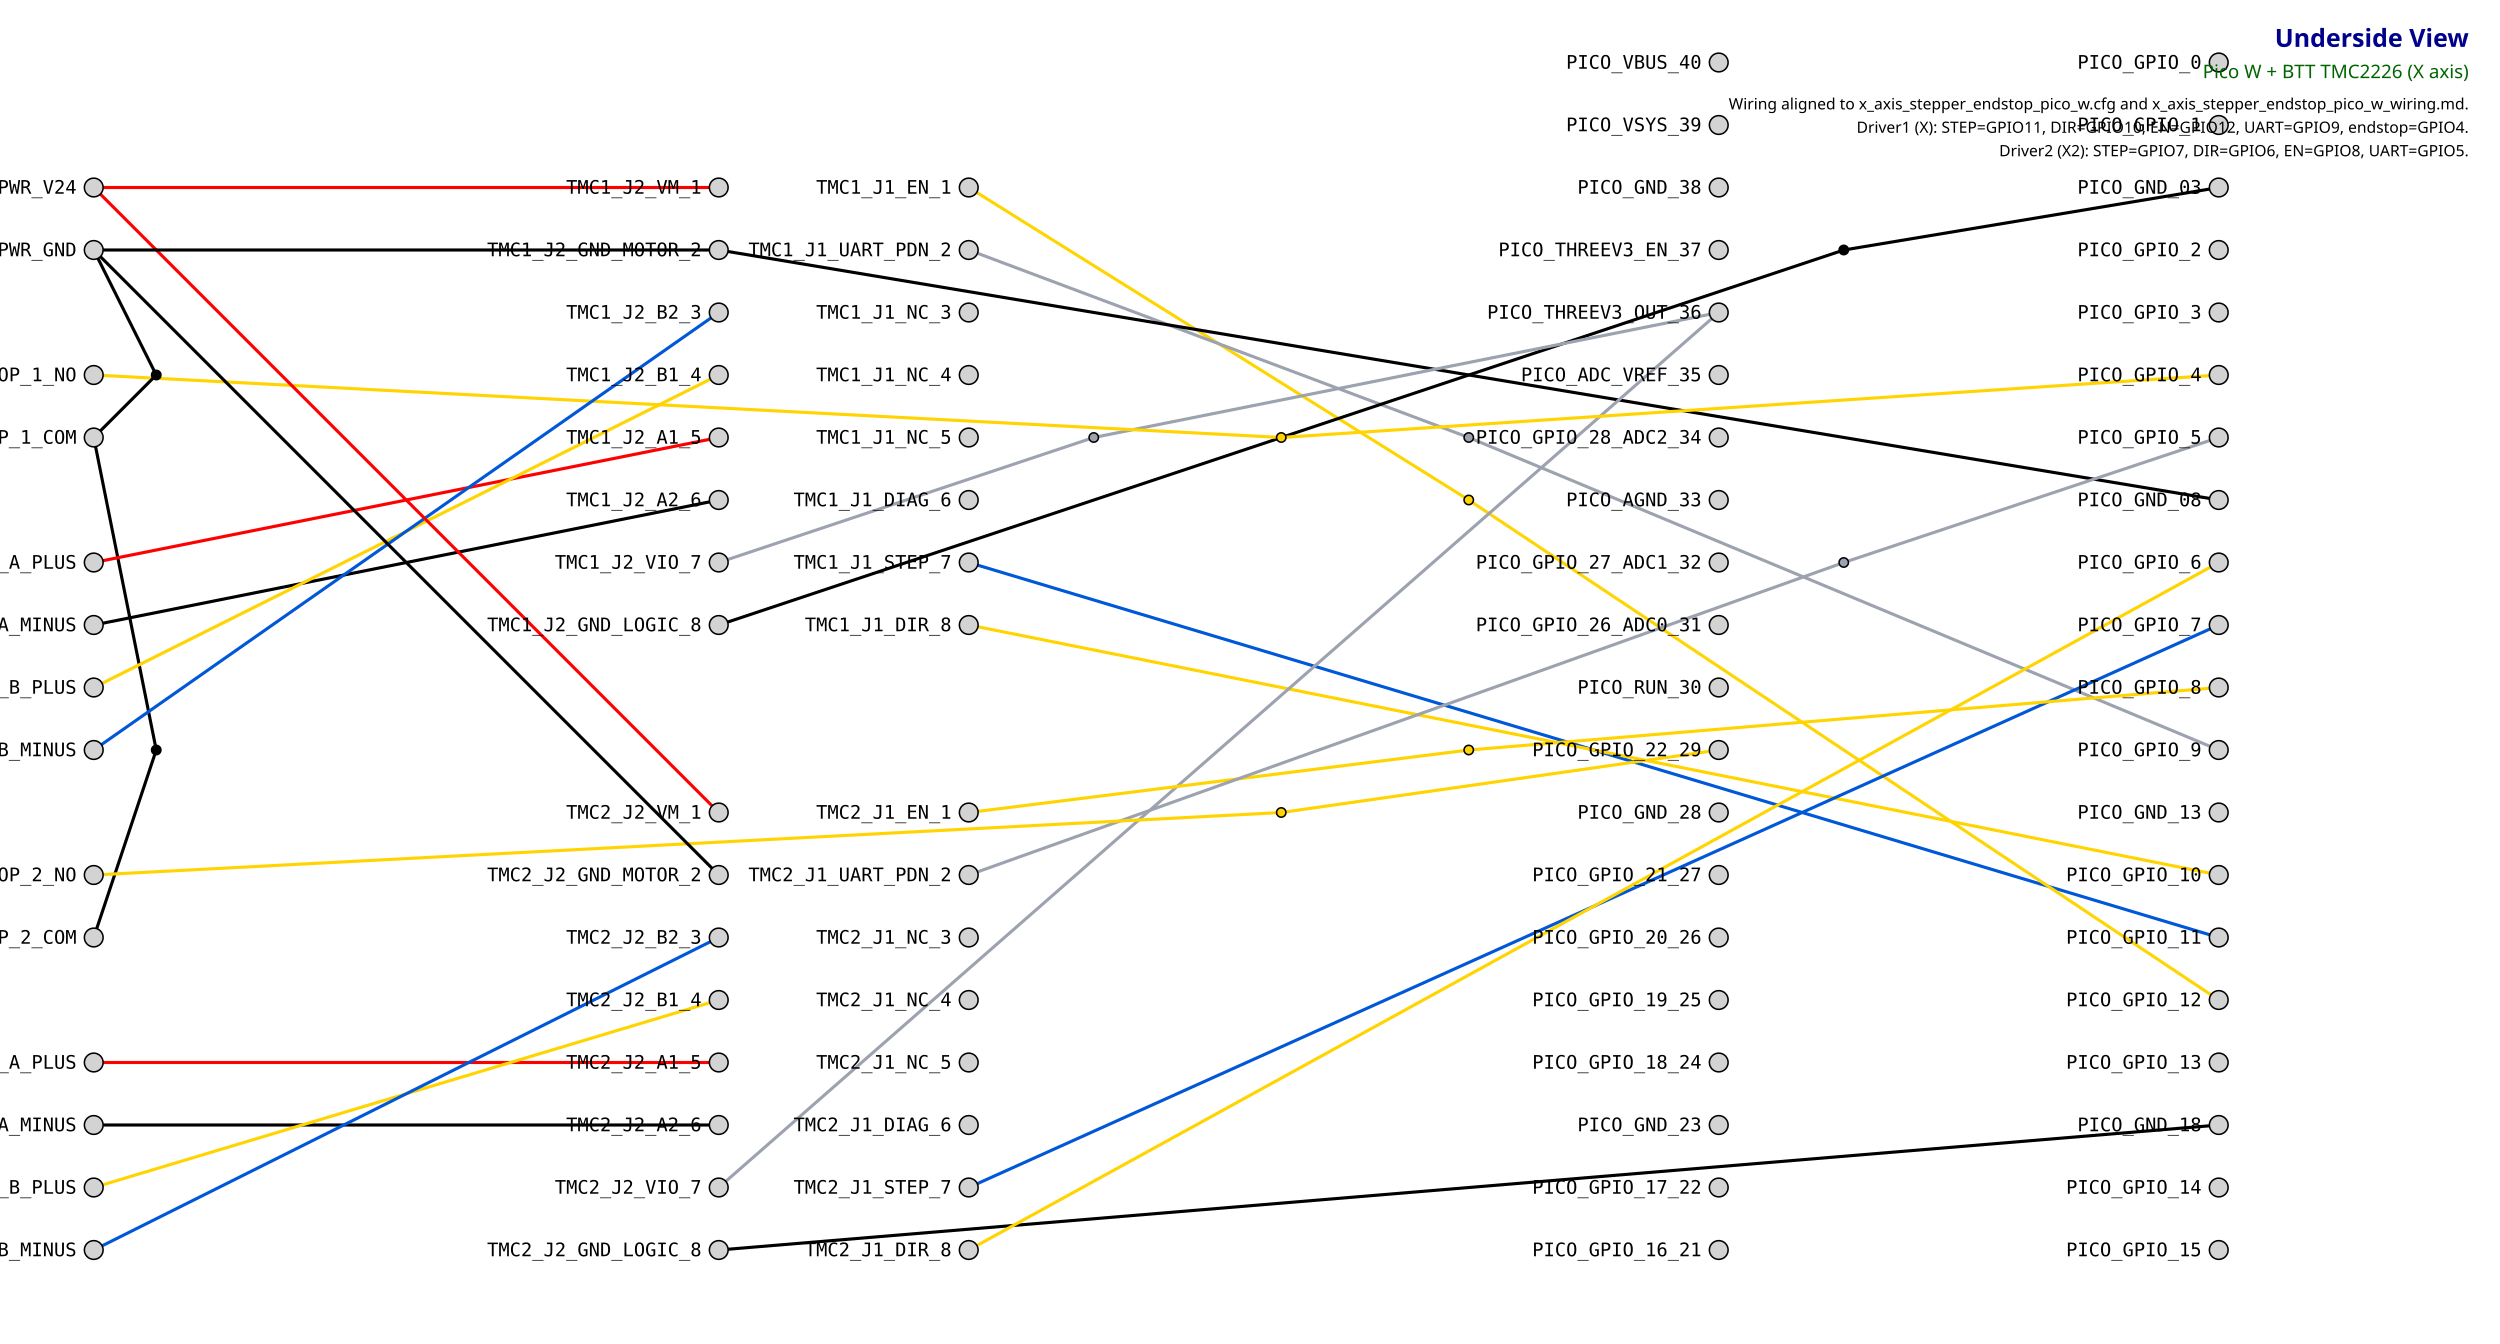
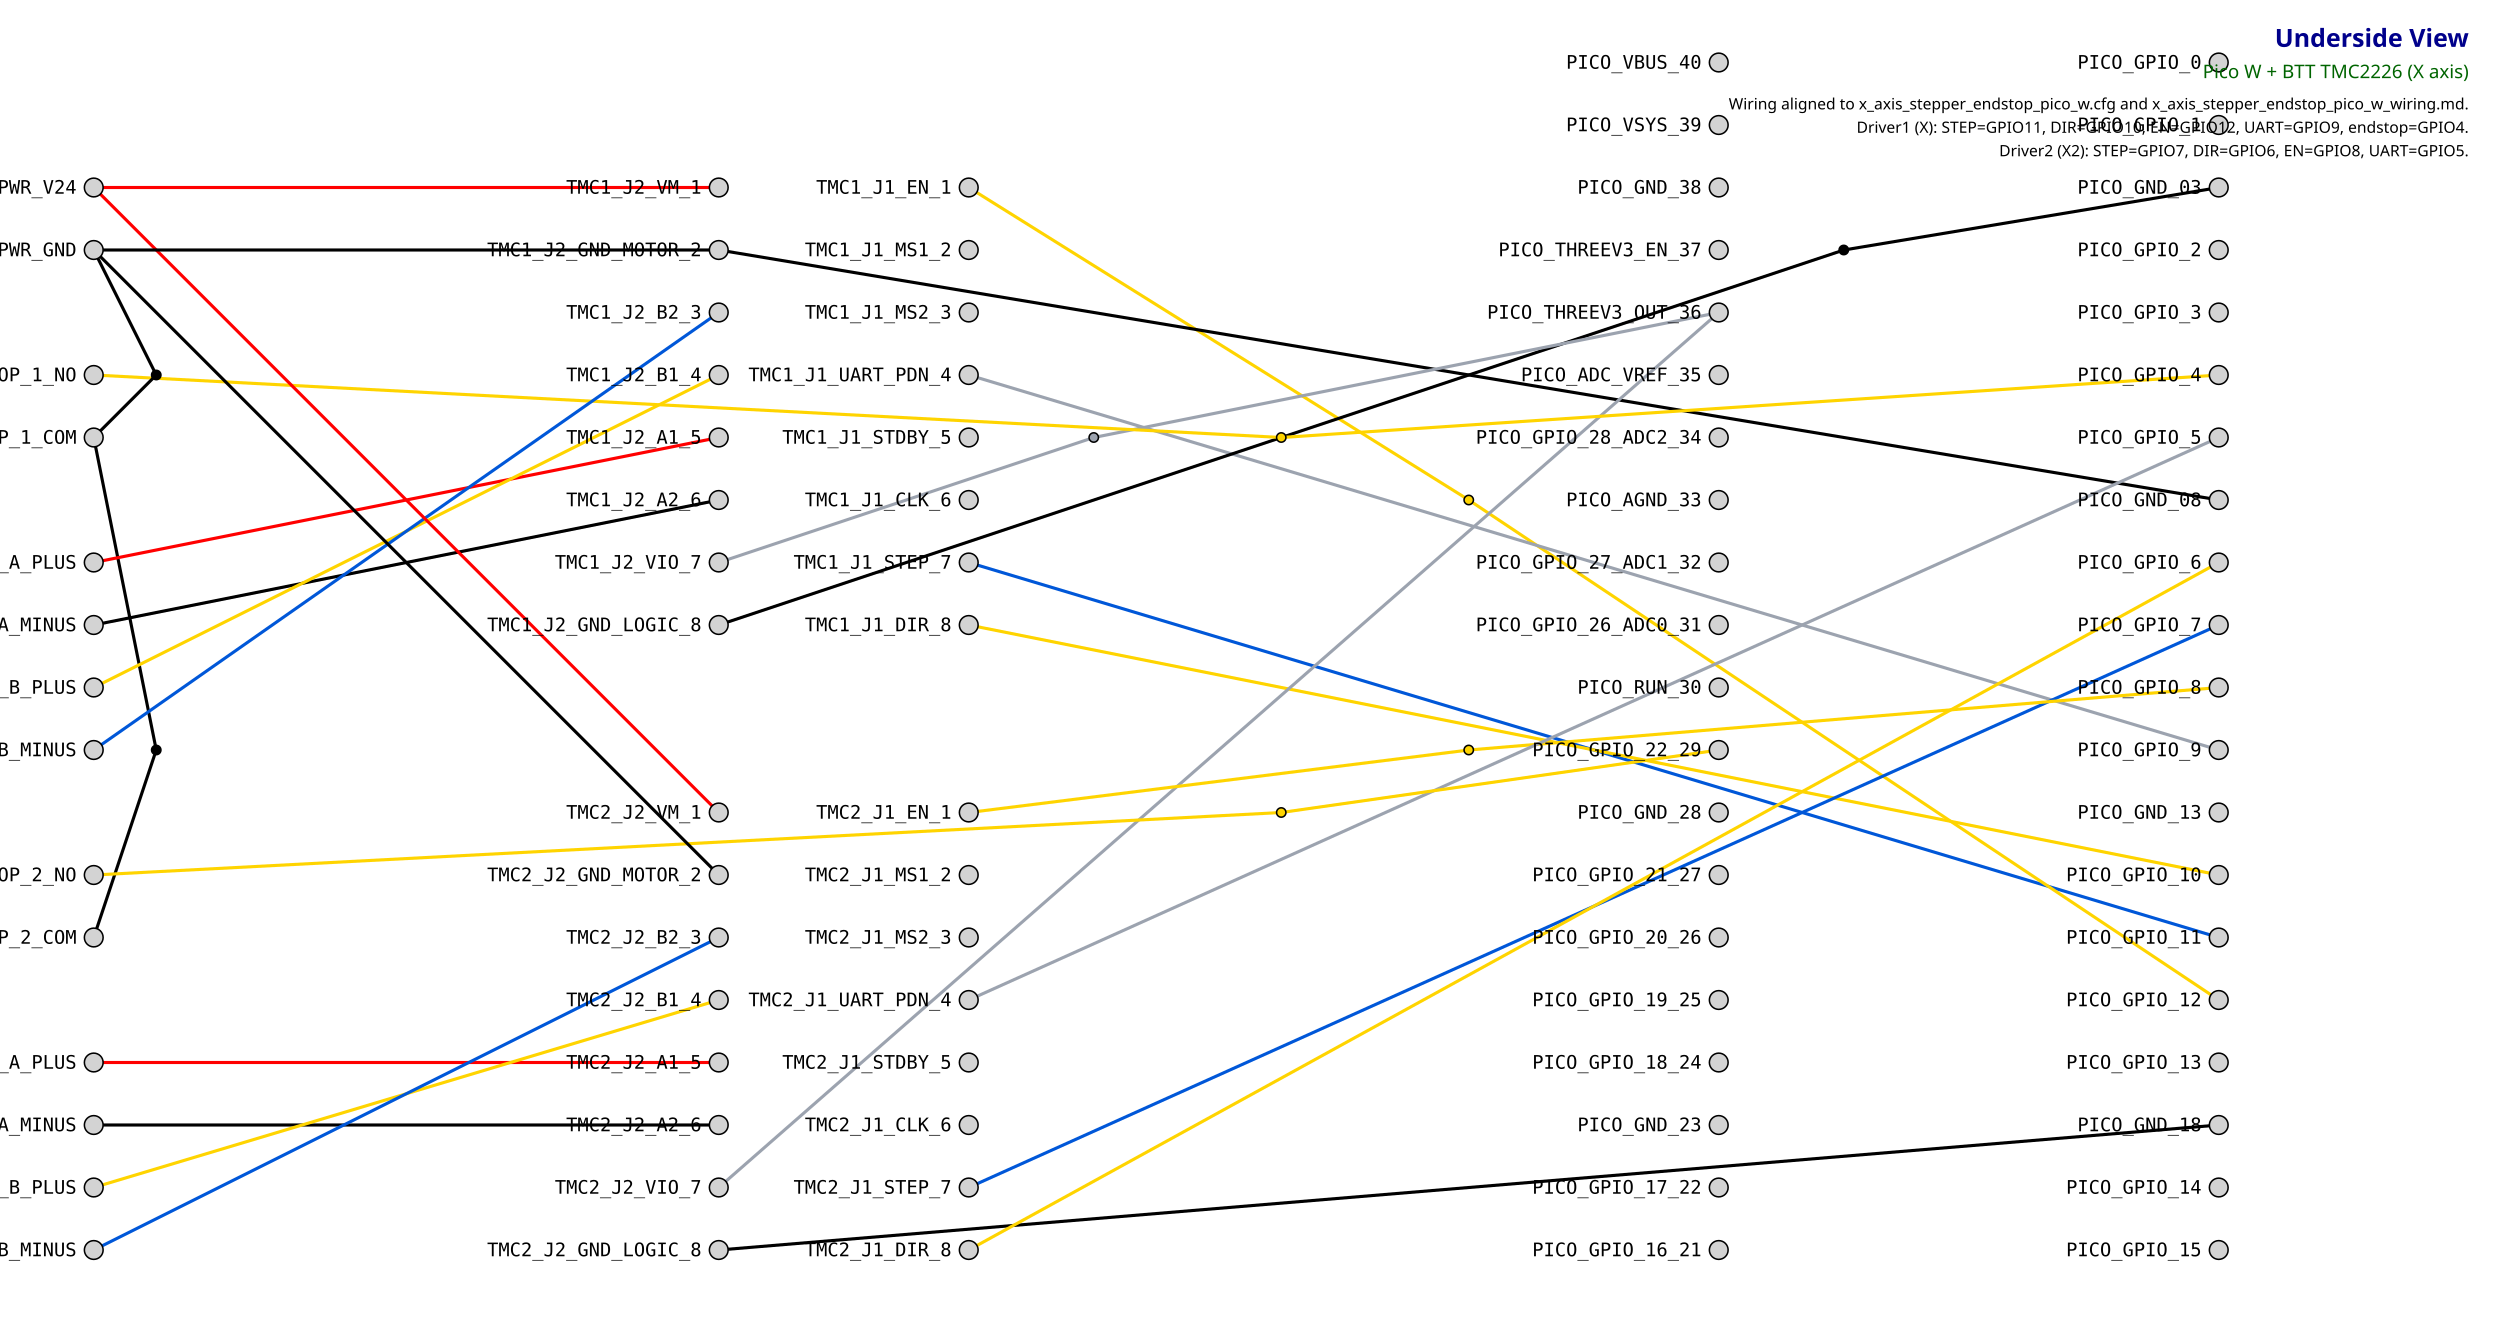
<svg xmlns="http://www.w3.org/2000/svg" viewBox="0 0 1600 860" width="100%" height="100%">
  <line x1="1420" y1="600" x2="620" y2="360" stroke="#0057d8" stroke-width="2" />
  <line x1="1420" y1="560" x2="620" y2="400" stroke="#ffd400" stroke-width="2" />
  <line x1="1420" y1="640" x2="940" y2="320" stroke="#ffd400" stroke-width="2" />
  <line x1="940" y1="320" x2="620" y2="120" stroke="#ffd400" stroke-width="2" />
  <circle cx="940" cy="320" r="3" fill="#ffd400" stroke="black" stroke-width="1" />
-   <line x1="1420" y1="480" x2="940" y2="280" stroke="#9ca3af" stroke-width="2" />
-   <line x1="940" y1="280" x2="620" y2="160" stroke="#9ca3af" stroke-width="2" />
-   <circle cx="940" cy="280" r="3" fill="#9ca3af" stroke="black" stroke-width="1" />
+   <line x1="1420" y1="480" x2="620" y2="240" stroke="#9ca3af" stroke-width="2" />
  <line x1="1420" y1="120" x2="1180" y2="160" stroke="#000000" stroke-width="2" />
  <line x1="1180" y1="160" x2="460" y2="400" stroke="#000000" stroke-width="2" />
  <circle cx="1180" cy="160" r="3" fill="#000000" stroke="black" stroke-width="1" />
  <line x1="1420" y1="320" x2="460" y2="160" stroke="#000000" stroke-width="2" />
  <line x1="1100" y1="200" x2="700" y2="280" stroke="#9ca3af" stroke-width="2" />
  <line x1="700" y1="280" x2="460" y2="360" stroke="#9ca3af" stroke-width="2" />
  <circle cx="700" cy="280" r="3" fill="#9ca3af" stroke="black" stroke-width="1" />
  <line x1="1420" y1="720" x2="460" y2="800" stroke="#000000" stroke-width="2" />
  <line x1="1100" y1="200" x2="460" y2="760" stroke="#9ca3af" stroke-width="2" />
  <line x1="1420" y1="400" x2="620" y2="760" stroke="#0057d8" stroke-width="2" />
  <line x1="1420" y1="360" x2="620" y2="800" stroke="#ffd400" stroke-width="2" />
  <line x1="1420" y1="440" x2="940" y2="480" stroke="#ffd400" stroke-width="2" />
  <line x1="940" y1="480" x2="620" y2="520" stroke="#ffd400" stroke-width="2" />
  <circle cx="940" cy="480" r="3" fill="#ffd400" stroke="black" stroke-width="1" />
-   <line x1="1420" y1="280" x2="1180" y2="360" stroke="#9ca3af" stroke-width="2" />
-   <line x1="1180" y1="360" x2="620" y2="560" stroke="#9ca3af" stroke-width="2" />
-   <circle cx="1180" cy="360" r="3" fill="#9ca3af" stroke="black" stroke-width="1" />
+   <line x1="1420" y1="280" x2="620" y2="640" stroke="#9ca3af" stroke-width="2" />
  <line x1="1420" y1="240" x2="820" y2="280" stroke="#ffd400" stroke-width="2" />
  <line x1="820" y1="280" x2="60" y2="240" stroke="#ffd400" stroke-width="2" />
  <circle cx="820" cy="280" r="3" fill="#ffd400" stroke="black" stroke-width="1" />
  <line x1="60" y1="160" x2="100" y2="240" stroke="#000000" stroke-width="2" />
  <line x1="100" y1="240" x2="60" y2="280" stroke="#000000" stroke-width="2" />
  <circle cx="100" cy="240" r="3" fill="#000000" stroke="black" stroke-width="1" />
  <line x1="60" y1="280" x2="100" y2="480" stroke="#000000" stroke-width="2" />
  <line x1="100" y1="480" x2="60" y2="600" stroke="#000000" stroke-width="2" />
  <circle cx="100" cy="480" r="3" fill="#000000" stroke="black" stroke-width="1" />
  <line x1="1100" y1="480" x2="820" y2="520" stroke="#ffd400" stroke-width="2" />
  <line x1="820" y1="520" x2="60" y2="560" stroke="#ffd400" stroke-width="2" />
  <circle cx="820" cy="520" r="3" fill="#ffd400" stroke="black" stroke-width="1" />
  <line x1="60" y1="360" x2="460" y2="280" stroke="#ff0000" stroke-width="2" />
  <line x1="60" y1="400" x2="460" y2="320" stroke="#000000" stroke-width="2" />
  <line x1="60" y1="440" x2="460" y2="240" stroke="#ffd400" stroke-width="2" />
  <line x1="60" y1="480" x2="460" y2="200" stroke="#0057d8" stroke-width="2" />
  <line x1="60" y1="680" x2="460" y2="680" stroke="#ff0000" stroke-width="2" />
  <line x1="60" y1="720" x2="460" y2="720" stroke="#000000" stroke-width="2" />
  <line x1="60" y1="760" x2="460" y2="640" stroke="#ffd400" stroke-width="2" />
  <line x1="60" y1="800" x2="460" y2="600" stroke="#0057d8" stroke-width="2" />
  <line x1="60" y1="120" x2="460" y2="120" stroke="#ff0000" stroke-width="2" />
  <line x1="60" y1="120" x2="460" y2="520" stroke="#ff0000" stroke-width="2" />
  <line x1="60" y1="160" x2="460" y2="160" stroke="#000000" stroke-width="2" />
  <line x1="60" y1="160" x2="460" y2="560" stroke="#000000" stroke-width="2" />
  <circle cx="1420" cy="40" r="6" fill="lightgray" stroke="black" />
  <text x="1409" y="44" font-size="12px" font-family="monospace" text-anchor="end">PICO_GPIO_0</text>
  <circle cx="1420" cy="80" r="6" fill="lightgray" stroke="black" />
  <text x="1409" y="84" font-size="12px" font-family="monospace" text-anchor="end">PICO_GPIO_1</text>
  <circle cx="1420" cy="120" r="6" fill="lightgray" stroke="black" />
  <text x="1409" y="124" font-size="12px" font-family="monospace" text-anchor="end">PICO_GND_03</text>
  <circle cx="1420" cy="160" r="6" fill="lightgray" stroke="black" />
  <text x="1409" y="164" font-size="12px" font-family="monospace" text-anchor="end">PICO_GPIO_2</text>
  <circle cx="1420" cy="200" r="6" fill="lightgray" stroke="black" />
  <text x="1409" y="204" font-size="12px" font-family="monospace" text-anchor="end">PICO_GPIO_3</text>
  <circle cx="1420" cy="240" r="6" fill="lightgray" stroke="black" />
  <text x="1409" y="244" font-size="12px" font-family="monospace" text-anchor="end">PICO_GPIO_4</text>
  <circle cx="1420" cy="280" r="6" fill="lightgray" stroke="black" />
  <text x="1409" y="284" font-size="12px" font-family="monospace" text-anchor="end">PICO_GPIO_5</text>
  <circle cx="1420" cy="320" r="6" fill="lightgray" stroke="black" />
  <text x="1409" y="324" font-size="12px" font-family="monospace" text-anchor="end">PICO_GND_08</text>
  <circle cx="1420" cy="360" r="6" fill="lightgray" stroke="black" />
  <text x="1409" y="364" font-size="12px" font-family="monospace" text-anchor="end">PICO_GPIO_6</text>
  <circle cx="1420" cy="400" r="6" fill="lightgray" stroke="black" />
  <text x="1409" y="404" font-size="12px" font-family="monospace" text-anchor="end">PICO_GPIO_7</text>
  <circle cx="1420" cy="440" r="6" fill="lightgray" stroke="black" />
  <text x="1409" y="444" font-size="12px" font-family="monospace" text-anchor="end">PICO_GPIO_8</text>
  <circle cx="1420" cy="480" r="6" fill="lightgray" stroke="black" />
  <text x="1409" y="484" font-size="12px" font-family="monospace" text-anchor="end">PICO_GPIO_9</text>
  <circle cx="1420" cy="520" r="6" fill="lightgray" stroke="black" />
  <text x="1409" y="524" font-size="12px" font-family="monospace" text-anchor="end">PICO_GND_13</text>
  <circle cx="1420" cy="560" r="6" fill="lightgray" stroke="black" />
  <text x="1409" y="564" font-size="12px" font-family="monospace" text-anchor="end">PICO_GPIO_10</text>
  <circle cx="1420" cy="600" r="6" fill="lightgray" stroke="black" />
  <text x="1409" y="604" font-size="12px" font-family="monospace" text-anchor="end">PICO_GPIO_11</text>
  <circle cx="1420" cy="640" r="6" fill="lightgray" stroke="black" />
  <text x="1409" y="644" font-size="12px" font-family="monospace" text-anchor="end">PICO_GPIO_12</text>
  <circle cx="1420" cy="680" r="6" fill="lightgray" stroke="black" />
  <text x="1409" y="684" font-size="12px" font-family="monospace" text-anchor="end">PICO_GPIO_13</text>
  <circle cx="1420" cy="720" r="6" fill="lightgray" stroke="black" />
  <text x="1409" y="724" font-size="12px" font-family="monospace" text-anchor="end">PICO_GND_18</text>
  <circle cx="1420" cy="760" r="6" fill="lightgray" stroke="black" />
  <text x="1409" y="764" font-size="12px" font-family="monospace" text-anchor="end">PICO_GPIO_14</text>
  <circle cx="1420" cy="800" r="6" fill="lightgray" stroke="black" />
  <text x="1409" y="804" font-size="12px" font-family="monospace" text-anchor="end">PICO_GPIO_15</text>
  <circle cx="1100" cy="40" r="6" fill="lightgray" stroke="black" />
  <text x="1089" y="44" font-size="12px" font-family="monospace" text-anchor="end">PICO_VBUS_40</text>
  <circle cx="1100" cy="80" r="6" fill="lightgray" stroke="black" />
  <text x="1089" y="84" font-size="12px" font-family="monospace" text-anchor="end">PICO_VSYS_39</text>
  <circle cx="1100" cy="120" r="6" fill="lightgray" stroke="black" />
  <text x="1089" y="124" font-size="12px" font-family="monospace" text-anchor="end">PICO_GND_38</text>
  <circle cx="1100" cy="160" r="6" fill="lightgray" stroke="black" />
  <text x="1089" y="164" font-size="12px" font-family="monospace" text-anchor="end">PICO_THREEV3_EN_37</text>
  <circle cx="1100" cy="200" r="6" fill="lightgray" stroke="black" />
  <text x="1089" y="204" font-size="12px" font-family="monospace" text-anchor="end">PICO_THREEV3_OUT_36</text>
  <circle cx="1100" cy="240" r="6" fill="lightgray" stroke="black" />
  <text x="1089" y="244" font-size="12px" font-family="monospace" text-anchor="end">PICO_ADC_VREF_35</text>
  <circle cx="1100" cy="280" r="6" fill="lightgray" stroke="black" />
  <text x="1089" y="284" font-size="12px" font-family="monospace" text-anchor="end">PICO_GPIO_28_ADC2_34</text>
  <circle cx="1100" cy="320" r="6" fill="lightgray" stroke="black" />
  <text x="1089" y="324" font-size="12px" font-family="monospace" text-anchor="end">PICO_AGND_33</text>
  <circle cx="1100" cy="360" r="6" fill="lightgray" stroke="black" />
  <text x="1089" y="364" font-size="12px" font-family="monospace" text-anchor="end">PICO_GPIO_27_ADC1_32</text>
  <circle cx="1100" cy="400" r="6" fill="lightgray" stroke="black" />
  <text x="1089" y="404" font-size="12px" font-family="monospace" text-anchor="end">PICO_GPIO_26_ADC0_31</text>
  <circle cx="1100" cy="440" r="6" fill="lightgray" stroke="black" />
  <text x="1089" y="444" font-size="12px" font-family="monospace" text-anchor="end">PICO_RUN_30</text>
  <circle cx="1100" cy="480" r="6" fill="lightgray" stroke="black" />
  <text x="1089" y="484" font-size="12px" font-family="monospace" text-anchor="end">PICO_GPIO_22_29</text>
  <circle cx="1100" cy="520" r="6" fill="lightgray" stroke="black" />
  <text x="1089" y="524" font-size="12px" font-family="monospace" text-anchor="end">PICO_GND_28</text>
  <circle cx="1100" cy="560" r="6" fill="lightgray" stroke="black" />
  <text x="1089" y="564" font-size="12px" font-family="monospace" text-anchor="end">PICO_GPIO_21_27</text>
  <circle cx="1100" cy="600" r="6" fill="lightgray" stroke="black" />
  <text x="1089" y="604" font-size="12px" font-family="monospace" text-anchor="end">PICO_GPIO_20_26</text>
  <circle cx="1100" cy="640" r="6" fill="lightgray" stroke="black" />
  <text x="1089" y="644" font-size="12px" font-family="monospace" text-anchor="end">PICO_GPIO_19_25</text>
  <circle cx="1100" cy="680" r="6" fill="lightgray" stroke="black" />
  <text x="1089" y="684" font-size="12px" font-family="monospace" text-anchor="end">PICO_GPIO_18_24</text>
  <circle cx="1100" cy="720" r="6" fill="lightgray" stroke="black" />
  <text x="1089" y="724" font-size="12px" font-family="monospace" text-anchor="end">PICO_GND_23</text>
  <circle cx="1100" cy="760" r="6" fill="lightgray" stroke="black" />
  <text x="1089" y="764" font-size="12px" font-family="monospace" text-anchor="end">PICO_GPIO_17_22</text>
  <circle cx="1100" cy="800" r="6" fill="lightgray" stroke="black" />
  <text x="1089" y="804" font-size="12px" font-family="monospace" text-anchor="end">PICO_GPIO_16_21</text>
  <circle cx="620" cy="120" r="6" fill="lightgray" stroke="black" />
  <text x="609" y="124" font-size="12px" font-family="monospace" text-anchor="end">TMC1_J1_EN_1</text>
  <circle cx="620" cy="160" r="6" fill="lightgray" stroke="black" />
-   <text x="609" y="164" font-size="12px" font-family="monospace" text-anchor="end">TMC1_J1_UART_PDN_2</text>
+   <text x="609" y="164" font-size="12px" font-family="monospace" text-anchor="end">TMC1_J1_MS1_2</text>
  <circle cx="620" cy="200" r="6" fill="lightgray" stroke="black" />
-   <text x="609" y="204" font-size="12px" font-family="monospace" text-anchor="end">TMC1_J1_NC_3</text>
+   <text x="609" y="204" font-size="12px" font-family="monospace" text-anchor="end">TMC1_J1_MS2_3</text>
  <circle cx="620" cy="240" r="6" fill="lightgray" stroke="black" />
-   <text x="609" y="244" font-size="12px" font-family="monospace" text-anchor="end">TMC1_J1_NC_4</text>
+   <text x="609" y="244" font-size="12px" font-family="monospace" text-anchor="end">TMC1_J1_UART_PDN_4</text>
  <circle cx="620" cy="280" r="6" fill="lightgray" stroke="black" />
-   <text x="609" y="284" font-size="12px" font-family="monospace" text-anchor="end">TMC1_J1_NC_5</text>
+   <text x="609" y="284" font-size="12px" font-family="monospace" text-anchor="end">TMC1_J1_STDBY_5</text>
  <circle cx="620" cy="320" r="6" fill="lightgray" stroke="black" />
-   <text x="609" y="324" font-size="12px" font-family="monospace" text-anchor="end">TMC1_J1_DIAG_6</text>
+   <text x="609" y="324" font-size="12px" font-family="monospace" text-anchor="end">TMC1_J1_CLK_6</text>
  <circle cx="620" cy="360" r="6" fill="lightgray" stroke="black" />
  <text x="609" y="364" font-size="12px" font-family="monospace" text-anchor="end">TMC1_J1_STEP_7</text>
  <circle cx="620" cy="400" r="6" fill="lightgray" stroke="black" />
  <text x="609" y="404" font-size="12px" font-family="monospace" text-anchor="end">TMC1_J1_DIR_8</text>
  <circle cx="460" cy="120" r="6" fill="lightgray" stroke="black" />
  <text x="449" y="124" font-size="12px" font-family="monospace" text-anchor="end">TMC1_J2_VM_1</text>
  <circle cx="460" cy="160" r="6" fill="lightgray" stroke="black" />
  <text x="449" y="164" font-size="12px" font-family="monospace" text-anchor="end">TMC1_J2_GND_MOTOR_2</text>
  <circle cx="460" cy="200" r="6" fill="lightgray" stroke="black" />
  <text x="449" y="204" font-size="12px" font-family="monospace" text-anchor="end">TMC1_J2_B2_3</text>
  <circle cx="460" cy="240" r="6" fill="lightgray" stroke="black" />
  <text x="449" y="244" font-size="12px" font-family="monospace" text-anchor="end">TMC1_J2_B1_4</text>
  <circle cx="460" cy="280" r="6" fill="lightgray" stroke="black" />
  <text x="449" y="284" font-size="12px" font-family="monospace" text-anchor="end">TMC1_J2_A1_5</text>
  <circle cx="460" cy="320" r="6" fill="lightgray" stroke="black" />
  <text x="449" y="324" font-size="12px" font-family="monospace" text-anchor="end">TMC1_J2_A2_6</text>
  <circle cx="460" cy="360" r="6" fill="lightgray" stroke="black" />
  <text x="449" y="364" font-size="12px" font-family="monospace" text-anchor="end">TMC1_J2_VIO_7</text>
  <circle cx="460" cy="400" r="6" fill="lightgray" stroke="black" />
  <text x="449" y="404" font-size="12px" font-family="monospace" text-anchor="end">TMC1_J2_GND_LOGIC_8</text>
  <circle cx="620" cy="520" r="6" fill="lightgray" stroke="black" />
  <text x="609" y="524" font-size="12px" font-family="monospace" text-anchor="end">TMC2_J1_EN_1</text>
  <circle cx="620" cy="560" r="6" fill="lightgray" stroke="black" />
-   <text x="609" y="564" font-size="12px" font-family="monospace" text-anchor="end">TMC2_J1_UART_PDN_2</text>
+   <text x="609" y="564" font-size="12px" font-family="monospace" text-anchor="end">TMC2_J1_MS1_2</text>
  <circle cx="620" cy="600" r="6" fill="lightgray" stroke="black" />
-   <text x="609" y="604" font-size="12px" font-family="monospace" text-anchor="end">TMC2_J1_NC_3</text>
+   <text x="609" y="604" font-size="12px" font-family="monospace" text-anchor="end">TMC2_J1_MS2_3</text>
  <circle cx="620" cy="640" r="6" fill="lightgray" stroke="black" />
-   <text x="609" y="644" font-size="12px" font-family="monospace" text-anchor="end">TMC2_J1_NC_4</text>
+   <text x="609" y="644" font-size="12px" font-family="monospace" text-anchor="end">TMC2_J1_UART_PDN_4</text>
  <circle cx="620" cy="680" r="6" fill="lightgray" stroke="black" />
-   <text x="609" y="684" font-size="12px" font-family="monospace" text-anchor="end">TMC2_J1_NC_5</text>
+   <text x="609" y="684" font-size="12px" font-family="monospace" text-anchor="end">TMC2_J1_STDBY_5</text>
  <circle cx="620" cy="720" r="6" fill="lightgray" stroke="black" />
-   <text x="609" y="724" font-size="12px" font-family="monospace" text-anchor="end">TMC2_J1_DIAG_6</text>
+   <text x="609" y="724" font-size="12px" font-family="monospace" text-anchor="end">TMC2_J1_CLK_6</text>
  <circle cx="620" cy="760" r="6" fill="lightgray" stroke="black" />
  <text x="609" y="764" font-size="12px" font-family="monospace" text-anchor="end">TMC2_J1_STEP_7</text>
  <circle cx="620" cy="800" r="6" fill="lightgray" stroke="black" />
  <text x="609" y="804" font-size="12px" font-family="monospace" text-anchor="end">TMC2_J1_DIR_8</text>
  <circle cx="460" cy="520" r="6" fill="lightgray" stroke="black" />
  <text x="449" y="524" font-size="12px" font-family="monospace" text-anchor="end">TMC2_J2_VM_1</text>
  <circle cx="460" cy="560" r="6" fill="lightgray" stroke="black" />
  <text x="449" y="564" font-size="12px" font-family="monospace" text-anchor="end">TMC2_J2_GND_MOTOR_2</text>
  <circle cx="460" cy="600" r="6" fill="lightgray" stroke="black" />
  <text x="449" y="604" font-size="12px" font-family="monospace" text-anchor="end">TMC2_J2_B2_3</text>
  <circle cx="460" cy="640" r="6" fill="lightgray" stroke="black" />
  <text x="449" y="644" font-size="12px" font-family="monospace" text-anchor="end">TMC2_J2_B1_4</text>
  <circle cx="460" cy="680" r="6" fill="lightgray" stroke="black" />
  <text x="449" y="684" font-size="12px" font-family="monospace" text-anchor="end">TMC2_J2_A1_5</text>
  <circle cx="460" cy="720" r="6" fill="lightgray" stroke="black" />
  <text x="449" y="724" font-size="12px" font-family="monospace" text-anchor="end">TMC2_J2_A2_6</text>
  <circle cx="460" cy="760" r="6" fill="lightgray" stroke="black" />
  <text x="449" y="764" font-size="12px" font-family="monospace" text-anchor="end">TMC2_J2_VIO_7</text>
  <circle cx="460" cy="800" r="6" fill="lightgray" stroke="black" />
  <text x="449" y="804" font-size="12px" font-family="monospace" text-anchor="end">TMC2_J2_GND_LOGIC_8</text>
  <circle cx="60" cy="240" r="6" fill="lightgray" stroke="black" />
  <text x="49" y="244" font-size="12px" font-family="monospace" text-anchor="end">ENDSTOP_1_NO</text>
  <circle cx="60" cy="280" r="6" fill="lightgray" stroke="black" />
  <text x="49" y="284" font-size="12px" font-family="monospace" text-anchor="end">ENDSTOP_1_COM</text>
  <circle cx="60" cy="360" r="6" fill="lightgray" stroke="black" />
  <text x="49" y="364" font-size="12px" font-family="monospace" text-anchor="end">MOTOR_1_A_PLUS</text>
  <circle cx="60" cy="400" r="6" fill="lightgray" stroke="black" />
  <text x="49" y="404" font-size="12px" font-family="monospace" text-anchor="end">MOTOR_1_A_MINUS</text>
  <circle cx="60" cy="440" r="6" fill="lightgray" stroke="black" />
  <text x="49" y="444" font-size="12px" font-family="monospace" text-anchor="end">MOTOR_1_B_PLUS</text>
  <circle cx="60" cy="480" r="6" fill="lightgray" stroke="black" />
  <text x="49" y="484" font-size="12px" font-family="monospace" text-anchor="end">MOTOR_1_B_MINUS</text>
  <circle cx="60" cy="560" r="6" fill="lightgray" stroke="black" />
  <text x="49" y="564" font-size="12px" font-family="monospace" text-anchor="end">ENDSTOP_2_NO</text>
  <circle cx="60" cy="600" r="6" fill="lightgray" stroke="black" />
  <text x="49" y="604" font-size="12px" font-family="monospace" text-anchor="end">ENDSTOP_2_COM</text>
  <circle cx="60" cy="680" r="6" fill="lightgray" stroke="black" />
  <text x="49" y="684" font-size="12px" font-family="monospace" text-anchor="end">MOTOR_2_A_PLUS</text>
  <circle cx="60" cy="720" r="6" fill="lightgray" stroke="black" />
  <text x="49" y="724" font-size="12px" font-family="monospace" text-anchor="end">MOTOR_2_A_MINUS</text>
  <circle cx="60" cy="760" r="6" fill="lightgray" stroke="black" />
  <text x="49" y="764" font-size="12px" font-family="monospace" text-anchor="end">MOTOR_2_B_PLUS</text>
  <circle cx="60" cy="800" r="6" fill="lightgray" stroke="black" />
  <text x="49" y="804" font-size="12px" font-family="monospace" text-anchor="end">MOTOR_2_B_MINUS</text>
  <circle cx="60" cy="120" r="6" fill="lightgray" stroke="black" />
  <text x="49" y="124" font-size="12px" font-family="monospace" text-anchor="end">PWR_V24</text>
  <circle cx="60" cy="160" r="6" fill="lightgray" stroke="black" />
  <text x="49" y="164" font-size="12px" font-family="monospace" text-anchor="end">PWR_GND</text>
  <text x="1580" y="30" font-size="16px" font-family="sans-serif" font-weight="bold" text-anchor="end" fill="darkblue">Underside View</text>
  <text x="1580" y="50" font-size="12px" font-family="sans-serif" text-anchor="end" fill="darkgreen">Pico W + BTT TMC2226 (X axis)</text>
  <text x="1580" y="70" font-size="10px" font-family="sans-serif" text-anchor="end" fill="black">Wiring aligned to x_axis_stepper_endstop_pico_w.cfg and x_axis_stepper_endstop_pico_w_wiring.md.</text>
  <text x="1580" y="85" font-size="10px" font-family="sans-serif" text-anchor="end" fill="black">Driver1 (X): STEP=GPIO11, DIR=GPIO10, EN=GPIO12, UART=GPIO9, endstop=GPIO4.</text>
  <text x="1580" y="100" font-size="10px" font-family="sans-serif" text-anchor="end" fill="black">Driver2 (X2): STEP=GPIO7, DIR=GPIO6, EN=GPIO8, UART=GPIO5.</text>
</svg>
